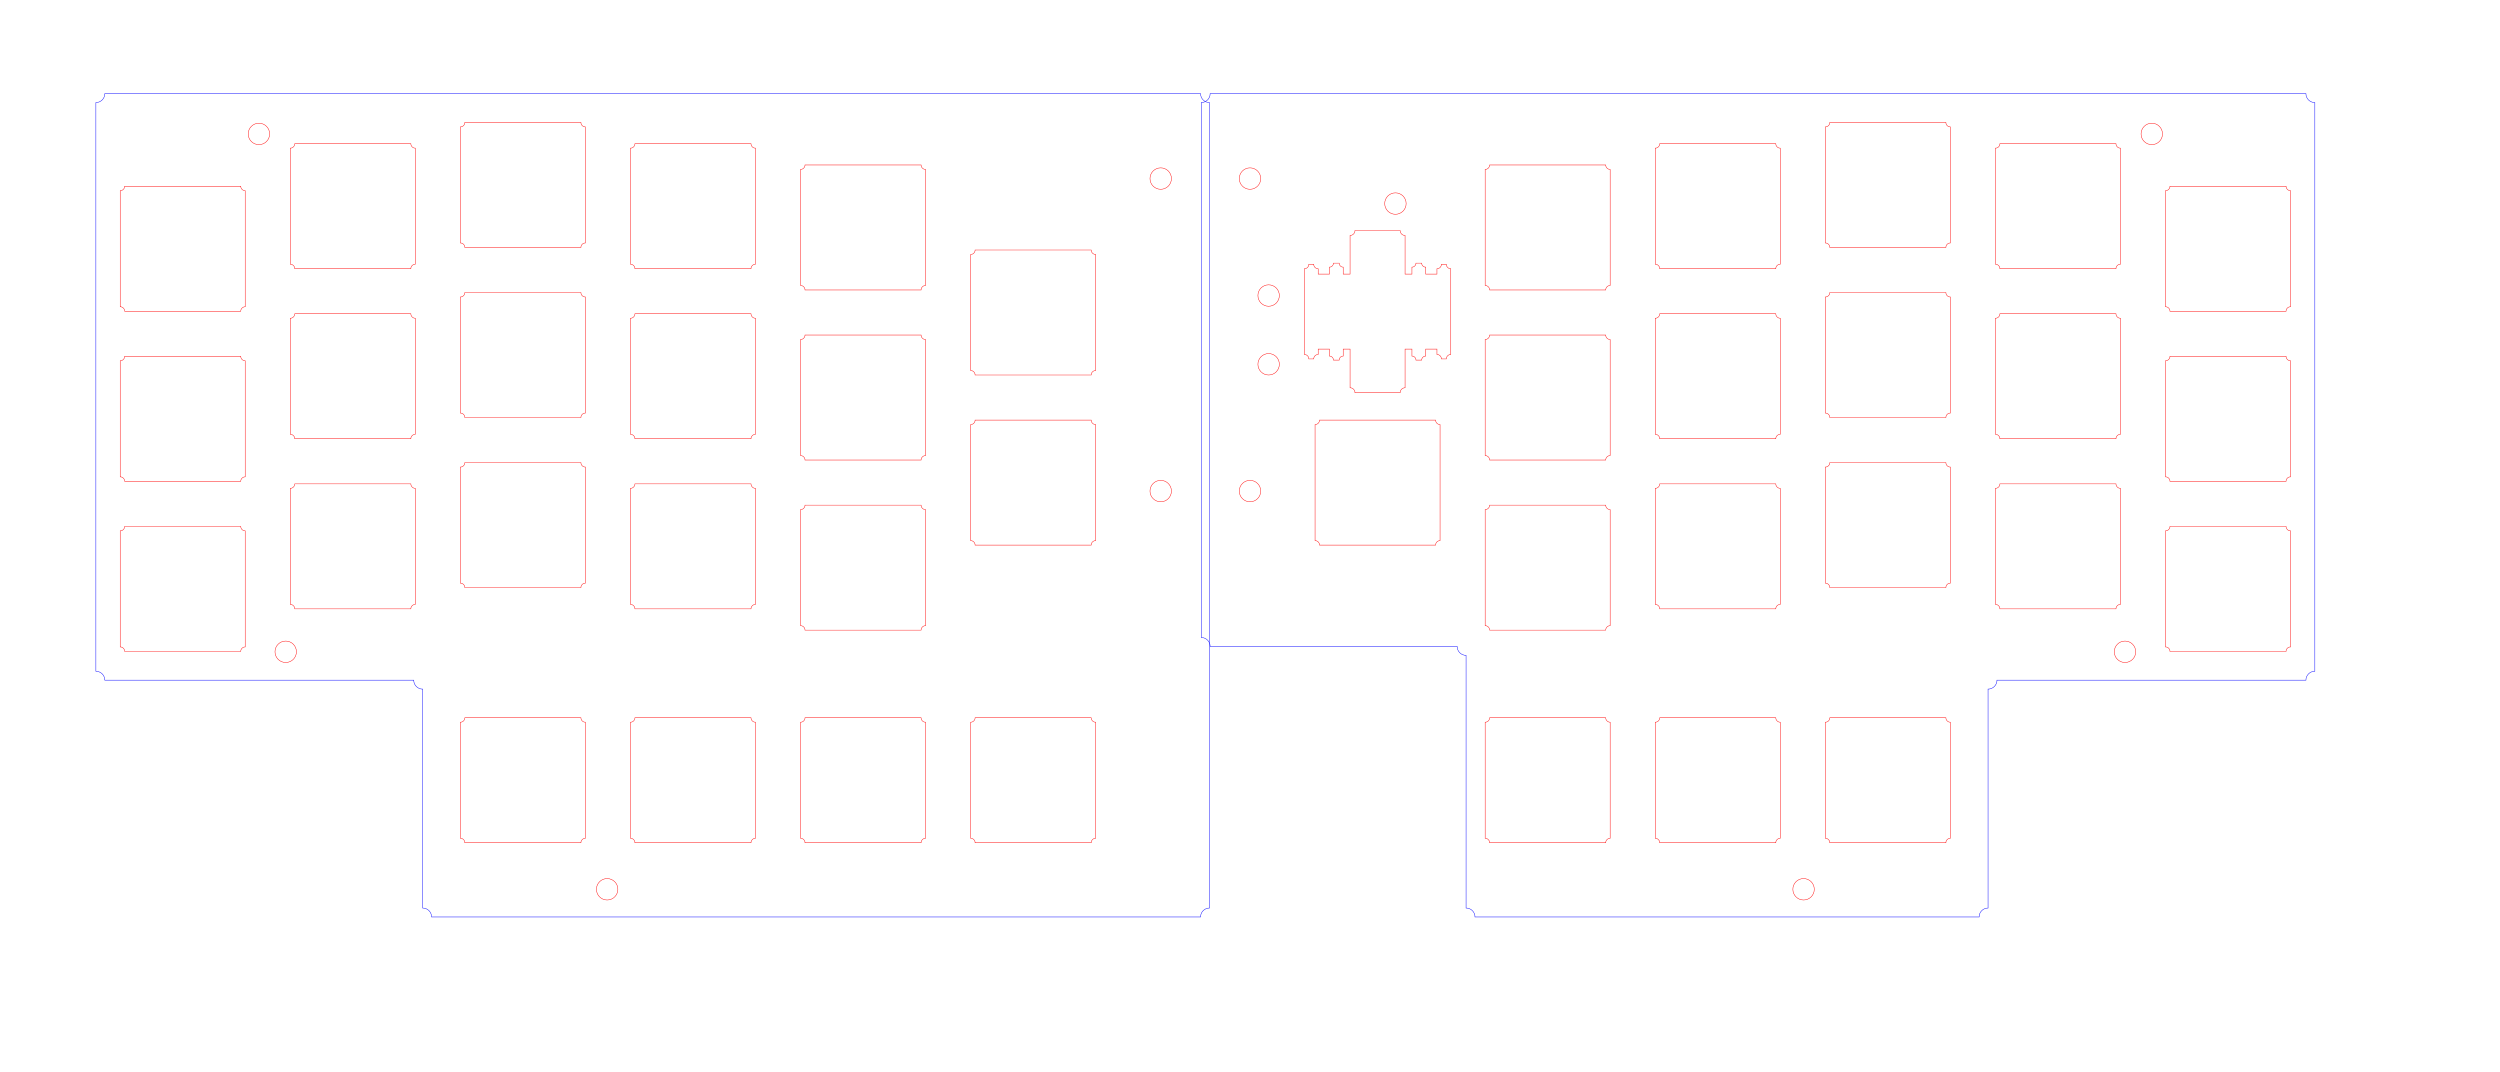
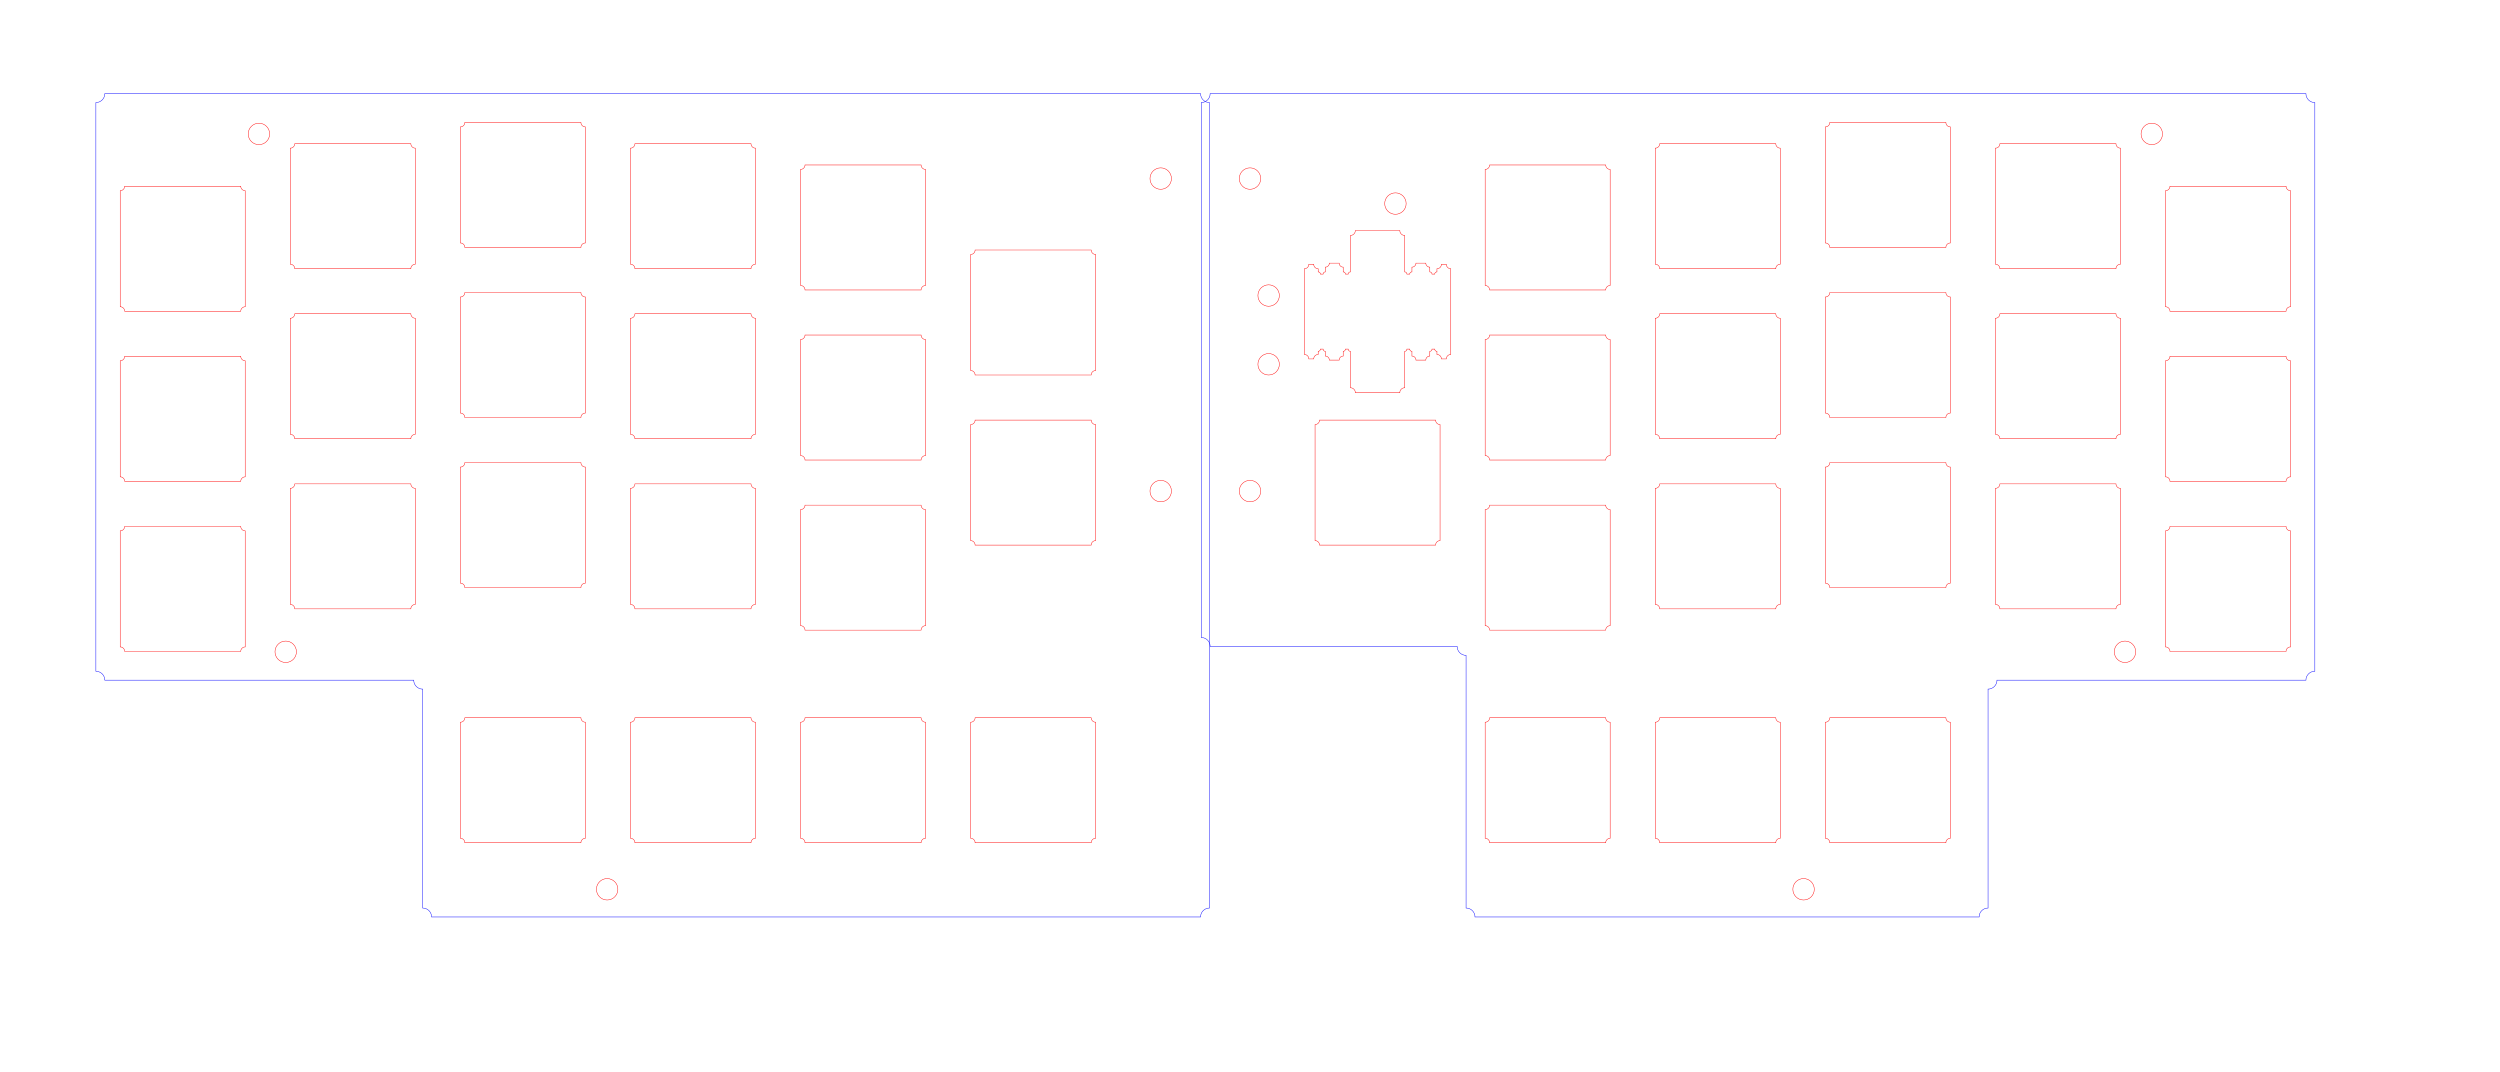
<svg xmlns="http://www.w3.org/2000/svg" version="1.1" width="280.0mm" height="120.0mm" viewBox="0 0 280.0 120.0">
  <g id="CUT2" style="fill:none;stroke:#0000ff;stroke-width:0.05">
    <path d="M 10.738 11.488 A 1 1 0 0 0 11.738 10.488 L 134.463 10.488 A 1 1 0 0 0 135.463 11.488 L 135.463 101.7 A 1 1 0 0 0 134.463 102.7 L 48.337 102.7 A 1 1 0 0 0 47.337 101.7 L 47.337 77.181 A 1 1 0 0 1 46.337 76.181 L 11.738 76.181 A 1 1 0 0 0 10.738 75.181 L 10.738 11.488 Z" />
    <path d="M 134.537 11.488 A 1 1 0 0 0 135.537 10.488 L 258.262 10.488 A 1 1 0 0 0 259.262 11.488 L 259.262 75.181 A 1 1 0 0 0 258.262 76.181 L 223.662 76.181 A 1 1 0 0 1 222.662 77.181 L 222.662 101.7 A 1 1 0 0 0 221.662 102.7 L 165.2 102.7 A 1 1 0 0 0 164.2 101.7 L 164.2 73.4 A 1 1 0 0 1 163.2 72.4 L 135.537 72.4 A 1 1 0 0 0 134.537 71.4 L 134.537 11.488 Z" />
  </g>
  <g id="CUT1" style="fill:none;stroke:#ff0000;stroke-width:0.05">
    <path d="M 13.463 21.356 A 0.5 0.5 0 0 0 13.963 20.856 L 26.962 20.856 A 0.5 0.5 0 0 0 27.462 21.356 L 27.462 34.356 A 0.5 0.5 0 0 0 26.962 34.856 L 13.963 34.856 A 0.5 0.5 0 0 0 13.463 34.356 L 13.463 21.356 Z" />
    <path d="M 13.463 40.406 A 0.5 0.5 0 0 0 13.963 39.906 L 26.962 39.906 A 0.5 0.5 0 0 0 27.462 40.406 L 27.462 53.406 A 0.5 0.5 0 0 0 26.962 53.906 L 13.963 53.906 A 0.5 0.5 0 0 0 13.463 53.406 L 13.463 40.406 Z" />
    <path d="M 13.463 59.456 A 0.5 0.5 0 0 0 13.963 58.956 L 26.962 58.956 A 0.5 0.5 0 0 0 27.462 59.456 L 27.462 72.456 A 0.5 0.5 0 0 0 26.962 72.956 L 13.963 72.956 A 0.5 0.5 0 0 0 13.463 72.456 L 13.463 59.456 Z" />
    <path d="M 32.513 16.594 A 0.5 0.5 0 0 0 33.013 16.094 L 46.013 16.094 A 0.5 0.5 0 0 0 46.513 16.594 L 46.513 29.594 A 0.5 0.5 0 0 0 46.013 30.094 L 33.013 30.094 A 0.5 0.5 0 0 0 32.513 29.594 L 32.513 16.594 Z" />
    <path d="M 32.513 35.644 A 0.5 0.5 0 0 0 33.013 35.144 L 46.013 35.144 A 0.5 0.5 0 0 0 46.513 35.644 L 46.513 48.644 A 0.5 0.5 0 0 0 46.013 49.144 L 33.013 49.144 A 0.5 0.5 0 0 0 32.513 48.644 L 32.513 35.644 Z" />
    <path d="M 32.513 54.694 A 0.5 0.5 0 0 0 33.013 54.194 L 46.013 54.194 A 0.5 0.5 0 0 0 46.513 54.694 L 46.513 67.694 A 0.5 0.5 0 0 0 46.013 68.194 L 33.013 68.194 A 0.5 0.5 0 0 0 32.513 67.694 L 32.513 54.694 Z" />
    <path d="M 51.562 14.213 A 0.5 0.5 0 0 0 52.062 13.713 L 65.062 13.713 A 0.5 0.5 0 0 0 65.562 14.213 L 65.562 27.212 A 0.5 0.5 0 0 0 65.062 27.712 L 52.062 27.712 A 0.5 0.5 0 0 0 51.562 27.212 L 51.562 14.213 Z" />
    <path d="M 51.562 33.263 A 0.5 0.5 0 0 0 52.062 32.763 L 65.062 32.763 A 0.5 0.5 0 0 0 65.562 33.263 L 65.562 46.263 A 0.5 0.5 0 0 0 65.062 46.763 L 52.062 46.763 A 0.5 0.5 0 0 0 51.562 46.263 L 51.562 33.263 Z" />
    <path d="M 51.562 52.312 A 0.5 0.5 0 0 0 52.062 51.812 L 65.062 51.812 A 0.5 0.5 0 0 0 65.562 52.312 L 65.562 65.312 A 0.5 0.5 0 0 0 65.062 65.812 L 52.062 65.812 A 0.5 0.5 0 0 0 51.562 65.312 L 51.562 52.312 Z" />
    <path d="M 70.612 16.594 A 0.5 0.5 0 0 0 71.112 16.094 L 84.112 16.094 A 0.5 0.5 0 0 0 84.612 16.594 L 84.612 29.594 A 0.5 0.5 0 0 0 84.112 30.094 L 71.112 30.094 A 0.5 0.5 0 0 0 70.612 29.594 L 70.612 16.594 Z" />
    <path d="M 70.612 35.644 A 0.5 0.5 0 0 0 71.112 35.144 L 84.112 35.144 A 0.5 0.5 0 0 0 84.612 35.644 L 84.612 48.644 A 0.5 0.5 0 0 0 84.112 49.144 L 71.112 49.144 A 0.5 0.5 0 0 0 70.612 48.644 L 70.612 35.644 Z" />
    <path d="M 70.612 54.694 A 0.5 0.5 0 0 0 71.112 54.194 L 84.112 54.194 A 0.5 0.5 0 0 0 84.612 54.694 L 84.612 67.694 A 0.5 0.5 0 0 0 84.112 68.194 L 71.112 68.194 A 0.5 0.5 0 0 0 70.612 67.694 L 70.612 54.694 Z" />
    <path d="M 89.662 18.975 A 0.5 0.5 0 0 0 90.162 18.475 L 103.162 18.475 A 0.5 0.5 0 0 0 103.662 18.975 L 103.662 31.975 A 0.5 0.5 0 0 0 103.162 32.475 L 90.162 32.475 A 0.5 0.5 0 0 0 89.662 31.975 L 89.662 18.975 Z" />
    <path d="M 89.662 38.025 A 0.5 0.5 0 0 0 90.162 37.525 L 103.162 37.525 A 0.5 0.5 0 0 0 103.662 38.025 L 103.662 51.025 A 0.5 0.5 0 0 0 103.162 51.525 L 90.162 51.525 A 0.5 0.5 0 0 0 89.662 51.025 L 89.662 38.025 Z" />
    <path d="M 89.662 57.075 A 0.5 0.5 0 0 0 90.162 56.575 L 103.162 56.575 A 0.5 0.5 0 0 0 103.662 57.075 L 103.662 70.075 A 0.5 0.5 0 0 0 103.162 70.575 L 90.162 70.575 A 0.5 0.5 0 0 0 89.662 70.075 L 89.662 57.075 Z" />
    <path d="M 108.713 28.5 A 0.5 0.5 0 0 0 109.213 28 L 122.213 28 A 0.5 0.5 0 0 0 122.713 28.5 L 122.713 41.5 A 0.5 0.5 0 0 0 122.213 42 L 109.213 42 A 0.5 0.5 0 0 0 108.713 41.5 L 108.713 28.5 Z" />
    <path d="M 108.713 47.55 A 0.5 0.5 0 0 0 109.213 47.05 L 122.213 47.05 A 0.5 0.5 0 0 0 122.713 47.55 L 122.713 60.55 A 0.5 0.5 0 0 0 122.213 61.05 L 109.213 61.05 A 0.5 0.5 0 0 0 108.713 60.55 L 108.713 47.55 Z" />
    <path d="M 51.562 80.888 A 0.5 0.5 0 0 0 52.062 80.388 L 65.062 80.388 A 0.5 0.5 0 0 0 65.562 80.888 L 65.562 93.888 A 0.5 0.5 0 0 0 65.062 94.388 L 52.062 94.388 A 0.5 0.5 0 0 0 51.562 93.888 L 51.562 80.888 Z" />
    <path d="M 70.612 80.888 A 0.5 0.5 0 0 0 71.112 80.388 L 84.112 80.388 A 0.5 0.5 0 0 0 84.612 80.888 L 84.612 93.888 A 0.5 0.5 0 0 0 84.112 94.388 L 71.112 94.388 A 0.5 0.5 0 0 0 70.612 93.888 L 70.612 80.888 Z" />
    <path d="M 89.662 80.888 A 0.5 0.5 0 0 0 90.162 80.388 L 103.162 80.388 A 0.5 0.5 0 0 0 103.662 80.888 L 103.662 93.888 A 0.5 0.5 0 0 0 103.162 94.388 L 90.162 94.388 A 0.5 0.5 0 0 0 89.662 93.888 L 89.662 80.888 Z" />
    <path d="M 108.713 80.888 A 0.5 0.5 0 0 0 109.213 80.388 L 122.213 80.388 A 0.5 0.5 0 0 0 122.713 80.888 L 122.713 93.888 A 0.5 0.5 0 0 0 122.213 94.388 L 109.213 94.388 A 0.5 0.5 0 0 0 108.713 93.888 L 108.713 80.888 Z" />
    <path d="M 128.8 20 A 1.2 1.2 0 1 0 131.2 20 A 1.2 1.2 0 1 0 128.8 20 Z" />
    <path d="M 128.8 55 A 1.2 1.2 0 1 0 131.2 55 A 1.2 1.2 0 1 0 128.8 55 Z" />
    <path d="M 27.8 15 A 1.2 1.2 0 1 0 30.2 15 A 1.2 1.2 0 1 0 27.8 15 Z" />
    <path d="M 30.8 73 A 1.2 1.2 0 1 0 33.2 73 A 1.2 1.2 0 1 0 30.8 73 Z" />
    <path d="M 66.8 99.6 A 1.2 1.2 0 1 0 69.2 99.6 A 1.2 1.2 0 1 0 66.8 99.6 Z" />
    <path d="M 242.537 21.356 A 0.5 0.5 0 0 0 243.037 20.856 L 256.038 20.856 A 0.5 0.5 0 0 0 256.538 21.356 L 256.538 34.356 A 0.5 0.5 0 0 0 256.038 34.856 L 243.037 34.856 A 0.5 0.5 0 0 0 242.537 34.356 L 242.537 21.356 Z" />
    <path d="M 242.537 40.406 A 0.5 0.5 0 0 0 243.037 39.906 L 256.038 39.906 A 0.5 0.5 0 0 0 256.538 40.406 L 256.538 53.406 A 0.5 0.5 0 0 0 256.038 53.906 L 243.037 53.906 A 0.5 0.5 0 0 0 242.537 53.406 L 242.537 40.406 Z" />
    <path d="M 242.537 59.456 A 0.5 0.5 0 0 0 243.037 58.956 L 256.038 58.956 A 0.5 0.5 0 0 0 256.538 59.456 L 256.538 72.456 A 0.5 0.5 0 0 0 256.038 72.956 L 243.037 72.956 A 0.5 0.5 0 0 0 242.537 72.456 L 242.537 59.456 Z" />
    <path d="M 223.488 16.594 A 0.5 0.5 0 0 0 223.988 16.094 L 236.988 16.094 A 0.5 0.5 0 0 0 237.488 16.594 L 237.488 29.594 A 0.5 0.5 0 0 0 236.988 30.094 L 223.988 30.094 A 0.5 0.5 0 0 0 223.488 29.594 L 223.488 16.594 Z" />
    <path d="M 223.488 35.644 A 0.5 0.5 0 0 0 223.988 35.144 L 236.988 35.144 A 0.5 0.5 0 0 0 237.488 35.644 L 237.488 48.644 A 0.5 0.5 0 0 0 236.988 49.144 L 223.988 49.144 A 0.5 0.5 0 0 0 223.488 48.644 L 223.488 35.644 Z" />
    <path d="M 223.488 54.694 A 0.5 0.5 0 0 0 223.988 54.194 L 236.988 54.194 A 0.5 0.5 0 0 0 237.488 54.694 L 237.488 67.694 A 0.5 0.5 0 0 0 236.988 68.194 L 223.988 68.194 A 0.5 0.5 0 0 0 223.488 67.694 L 223.488 54.694 Z" />
    <path d="M 204.438 14.213 A 0.5 0.5 0 0 0 204.938 13.713 L 217.938 13.713 A 0.5 0.5 0 0 0 218.438 14.213 L 218.438 27.212 A 0.5 0.5 0 0 0 217.938 27.712 L 204.938 27.712 A 0.5 0.5 0 0 0 204.438 27.212 L 204.438 14.213 Z" />
    <path d="M 204.438 33.263 A 0.5 0.5 0 0 0 204.938 32.763 L 217.938 32.763 A 0.5 0.5 0 0 0 218.438 33.263 L 218.438 46.263 A 0.5 0.5 0 0 0 217.938 46.763 L 204.938 46.763 A 0.5 0.5 0 0 0 204.438 46.263 L 204.438 33.263 Z" />
    <path d="M 204.438 52.312 A 0.5 0.5 0 0 0 204.938 51.812 L 217.938 51.812 A 0.5 0.5 0 0 0 218.438 52.312 L 218.438 65.312 A 0.5 0.5 0 0 0 217.938 65.812 L 204.938 65.812 A 0.5 0.5 0 0 0 204.438 65.312 L 204.438 52.312 Z" />
    <path d="M 185.387 16.594 A 0.5 0.5 0 0 0 185.887 16.094 L 198.887 16.094 A 0.5 0.5 0 0 0 199.387 16.594 L 199.387 29.594 A 0.5 0.5 0 0 0 198.887 30.094 L 185.887 30.094 A 0.5 0.5 0 0 0 185.387 29.594 L 185.387 16.594 Z" />
    <path d="M 185.387 35.644 A 0.5 0.5 0 0 0 185.887 35.144 L 198.887 35.144 A 0.5 0.5 0 0 0 199.387 35.644 L 199.387 48.644 A 0.5 0.5 0 0 0 198.887 49.144 L 185.887 49.144 A 0.5 0.5 0 0 0 185.387 48.644 L 185.387 35.644 Z" />
    <path d="M 185.387 54.694 A 0.5 0.5 0 0 0 185.887 54.194 L 198.887 54.194 A 0.5 0.5 0 0 0 199.387 54.694 L 199.387 67.694 A 0.5 0.5 0 0 0 198.887 68.194 L 185.887 68.194 A 0.5 0.5 0 0 0 185.387 67.694 L 185.387 54.694 Z" />
    <path d="M 166.338 18.975 A 0.5 0.5 0 0 0 166.838 18.475 L 179.838 18.475 A 0.5 0.5 0 0 0 180.338 18.975 L 180.338 31.975 A 0.5 0.5 0 0 0 179.838 32.475 L 166.838 32.475 A 0.5 0.5 0 0 0 166.338 31.975 L 166.338 18.975 Z" />
    <path d="M 166.338 38.025 A 0.5 0.5 0 0 0 166.838 37.525 L 179.838 37.525 A 0.5 0.5 0 0 0 180.338 38.025 L 180.338 51.025 A 0.5 0.5 0 0 0 179.838 51.525 L 166.838 51.525 A 0.5 0.5 0 0 0 166.338 51.025 L 166.338 38.025 Z" />
    <path d="M 166.338 57.075 A 0.5 0.5 0 0 0 166.838 56.575 L 179.838 56.575 A 0.5 0.5 0 0 0 180.338 57.075 L 180.338 70.075 A 0.5 0.5 0 0 0 179.838 70.575 L 166.838 70.575 A 0.5 0.5 0 0 0 166.338 70.075 L 166.338 57.075 Z" />
    <path d="M 147.287 47.55 A 0.5 0.5 0 0 0 147.787 47.05 L 160.787 47.05 A 0.5 0.5 0 0 0 161.287 47.55 L 161.287 60.55 A 0.5 0.5 0 0 0 160.787 61.05 L 147.787 61.05 A 0.5 0.5 0 0 0 147.287 60.55 L 147.287 47.55 Z" />
    <path d="M 166.338 80.888 A 0.5 0.5 0 0 0 166.838 80.388 L 179.838 80.388 A 0.5 0.5 0 0 0 180.338 80.888 L 180.338 93.888 A 0.5 0.5 0 0 0 179.838 94.388 L 166.838 94.388 A 0.5 0.5 0 0 0 166.338 93.888 L 166.338 80.888 Z" />
    <path d="M 185.387 80.888 A 0.5 0.5 0 0 0 185.887 80.388 L 198.887 80.388 A 0.5 0.5 0 0 0 199.387 80.888 L 199.387 93.888 A 0.5 0.5 0 0 0 198.887 94.388 L 185.887 94.388 A 0.5 0.5 0 0 0 185.387 93.888 L 185.387 80.888 Z" />
    <path d="M 204.438 80.888 A 0.5 0.5 0 0 0 204.938 80.388 L 217.938 80.388 A 0.5 0.5 0 0 0 218.438 80.888 L 218.438 93.888 A 0.5 0.5 0 0 0 217.938 94.388 L 204.938 94.388 A 0.5 0.5 0 0 0 204.438 93.888 L 204.438 80.888 Z" />
-     <path d="M 162.488 39.7 A 0.5 0.5 0 0 0 161.988 40.2 L 161.438 40.2 A 0.5 0.5 0 0 0 160.938 39.7 L 160.938 39.1 L 159.678 39.1 L 159.678 39.88 A 0.45 0.45 0 0 0 159.227 40.33 L 158.588 40.33 A 0.45 0.45 0 0 0 158.137 39.88 L 158.137 39.1 L 157.368 39.1 L 157.368 43.43 A 0.55 0.55 0 0 0 156.817 43.98 L 151.757 43.98 A 0.55 0.55 0 0 0 151.208 43.43 L 151.208 39.1 L 150.438 39.1 L 150.438 39.88 A 0.45 0.45 0 0 0 149.988 40.33 L 149.347 40.33 A 0.45 0.45 0 0 0 148.898 39.88 L 148.898 39.1 L 147.637 39.1 L 147.637 39.7 A 0.5 0.5 0 0 0 147.137 40.2 L 146.588 40.2 A 0.5 0.5 0 0 0 146.088 39.7 L 146.088 30.1 A 0.5 0.5 0 0 0 146.588 29.6 L 147.137 29.6 A 0.5 0.5 0 0 0 147.637 30.1 L 147.637 30.7 L 148.898 30.7 L 148.898 29.92 A 0.45 0.45 0 0 0 149.347 29.47 L 149.988 29.47 A 0.45 0.45 0 0 0 150.438 29.92 L 150.438 30.7 L 151.208 30.7 L 151.208 26.37 A 0.55 0.55 0 0 0 151.757 25.82 L 156.817 25.82 A 0.55 0.55 0 0 0 157.368 26.37 L 157.368 30.7 L 158.137 30.7 L 158.137 29.92 A 0.45 0.45 0 0 0 158.588 29.47 L 159.227 29.47 A 0.45 0.45 0 0 0 159.678 29.92 L 159.678 30.7 L 160.938 30.7 L 160.938 30.1 A 0.5 0.5 0 0 0 161.438 29.6 L 161.988 29.6 A 0.5 0.5 0 0 0 162.488 30.1 L 162.488 39.7 Z" />
+     <path d="M 162.488 39.7 A 0.5 0.5 0 0 0 161.988 40.2 L 161.438 40.2 A 0.5 0.5 0 0 0 160.938 39.7 L 160.938 39.35 A 0.25 0.25 0 0 1 160.688 39.1 L 160.387 39.1 A 0.25 0.25 0 0 1 160.137 39.35 L 160.137 39.88 A 0.45 0.45 0 0 0 159.688 40.33 L 158.588 40.33 A 0.45 0.45 0 0 0 158.137 39.88 L 158.137 39.35 A 0.25 0.25 0 0 1 157.887 39.1 L 157.577 39.1 A 0.25 0.25 0 0 1 157.327 39.35 L 157.327 43.43 A 0.55 0.55 0 0 0 156.778 43.98 L 151.798 43.98 A 0.55 0.55 0 0 0 151.248 43.43 L 151.248 39.35 A 0.25 0.25 0 0 1 150.998 39.1 L 150.688 39.1 A 0.25 0.25 0 0 1 150.438 39.35 L 150.438 39.88 A 0.45 0.45 0 0 0 149.988 40.33 L 148.887 40.33 A 0.45 0.45 0 0 0 148.438 39.88 L 148.438 39.35 A 0.25 0.25 0 0 1 148.188 39.1 L 147.887 39.1 A 0.25 0.25 0 0 1 147.637 39.35 L 147.637 39.7 A 0.5 0.5 0 0 0 147.137 40.2 L 146.588 40.2 A 0.5 0.5 0 0 0 146.088 39.7 L 146.088 30.1 A 0.5 0.5 0 0 0 146.588 29.6 L 147.137 29.6 A 0.5 0.5 0 0 0 147.637 30.1 L 147.637 30.45 A 0.25 0.25 0 0 1 147.887 30.7 L 148.188 30.7 A 0.25 0.25 0 0 1 148.438 30.45 L 148.438 29.92 A 0.45 0.45 0 0 0 148.887 29.47 L 149.988 29.47 A 0.45 0.45 0 0 0 150.438 29.92 L 150.438 30.45 A 0.25 0.25 0 0 1 150.688 30.7 L 150.998 30.7 A 0.25 0.25 0 0 1 151.248 30.45 L 151.248 26.37 A 0.55 0.55 0 0 0 151.798 25.82 L 156.778 25.82 A 0.55 0.55 0 0 0 157.327 26.37 L 157.327 30.45 A 0.25 0.25 0 0 1 157.577 30.7 L 157.887 30.7 A 0.25 0.25 0 0 1 158.137 30.45 L 158.137 29.92 A 0.45 0.45 0 0 0 158.588 29.47 L 159.688 29.47 A 0.45 0.45 0 0 0 160.137 29.92 L 160.137 30.45 A 0.25 0.25 0 0 1 160.387 30.7 L 160.688 30.7 A 0.25 0.25 0 0 1 160.938 30.45 L 160.938 30.1 A 0.5 0.5 0 0 0 161.438 29.6 L 161.988 29.6 A 0.5 0.5 0 0 0 162.488 30.1 L 162.488 39.7 Z" />
    <path d="M 138.8 20 A 1.2 1.2 0 1 0 141.2 20 A 1.2 1.2 0 1 0 138.8 20 Z" />
    <path d="M 138.8 55 A 1.2 1.2 0 1 0 141.2 55 A 1.2 1.2 0 1 0 138.8 55 Z" />
    <path d="M 239.8 15 A 1.2 1.2 0 1 0 242.2 15 A 1.2 1.2 0 1 0 239.8 15 Z" />
    <path d="M 236.8 73 A 1.2 1.2 0 1 0 239.2 73 A 1.2 1.2 0 1 0 236.8 73 Z" />
    <path d="M 200.8 99.6 A 1.2 1.2 0 1 0 203.2 99.6 A 1.2 1.2 0 1 0 200.8 99.6 Z" />
    <path d="M 140.887 33.1 A 1.2 1.2 0 1 0 143.287 33.1 A 1.2 1.2 0 1 0 140.887 33.1 Z" />
    <path d="M 140.887 40.8 A 1.2 1.2 0 1 0 143.287 40.8 A 1.2 1.2 0 1 0 140.887 40.8 Z" />
    <path d="M 155.088 22.8 A 1.2 1.2 0 1 0 157.488 22.8 A 1.2 1.2 0 1 0 155.088 22.8 Z" />
  </g>
</svg>
